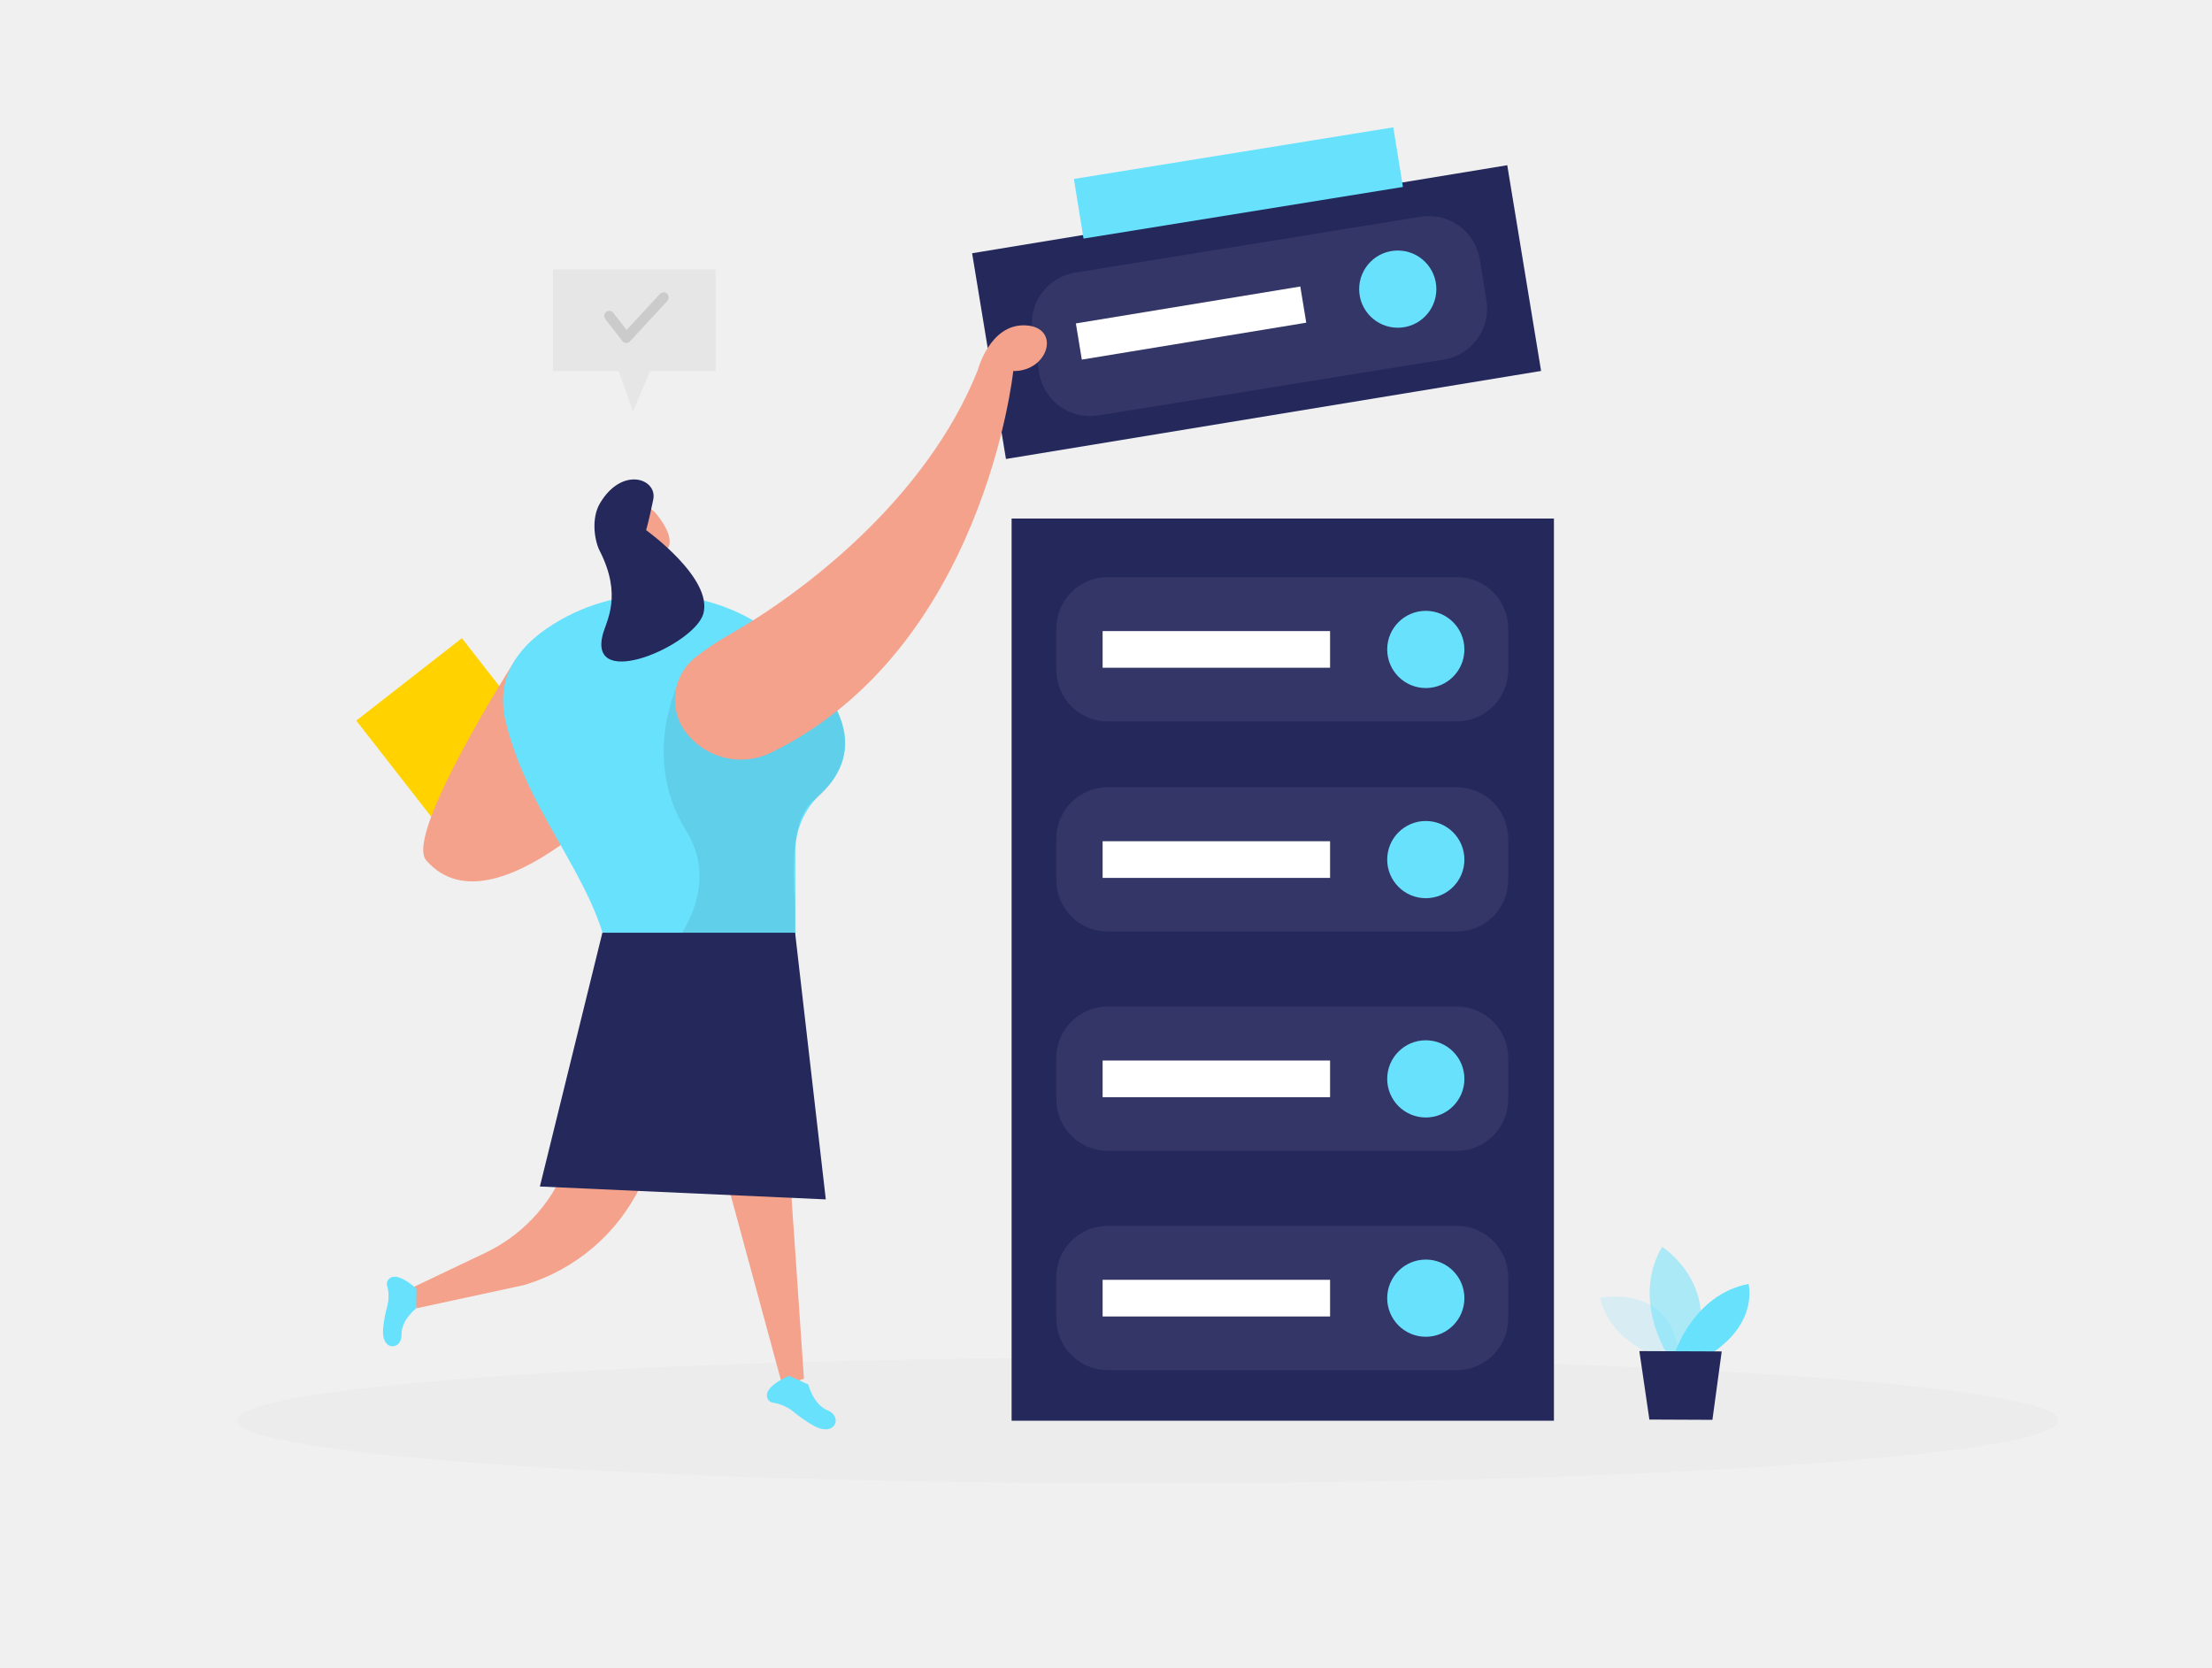
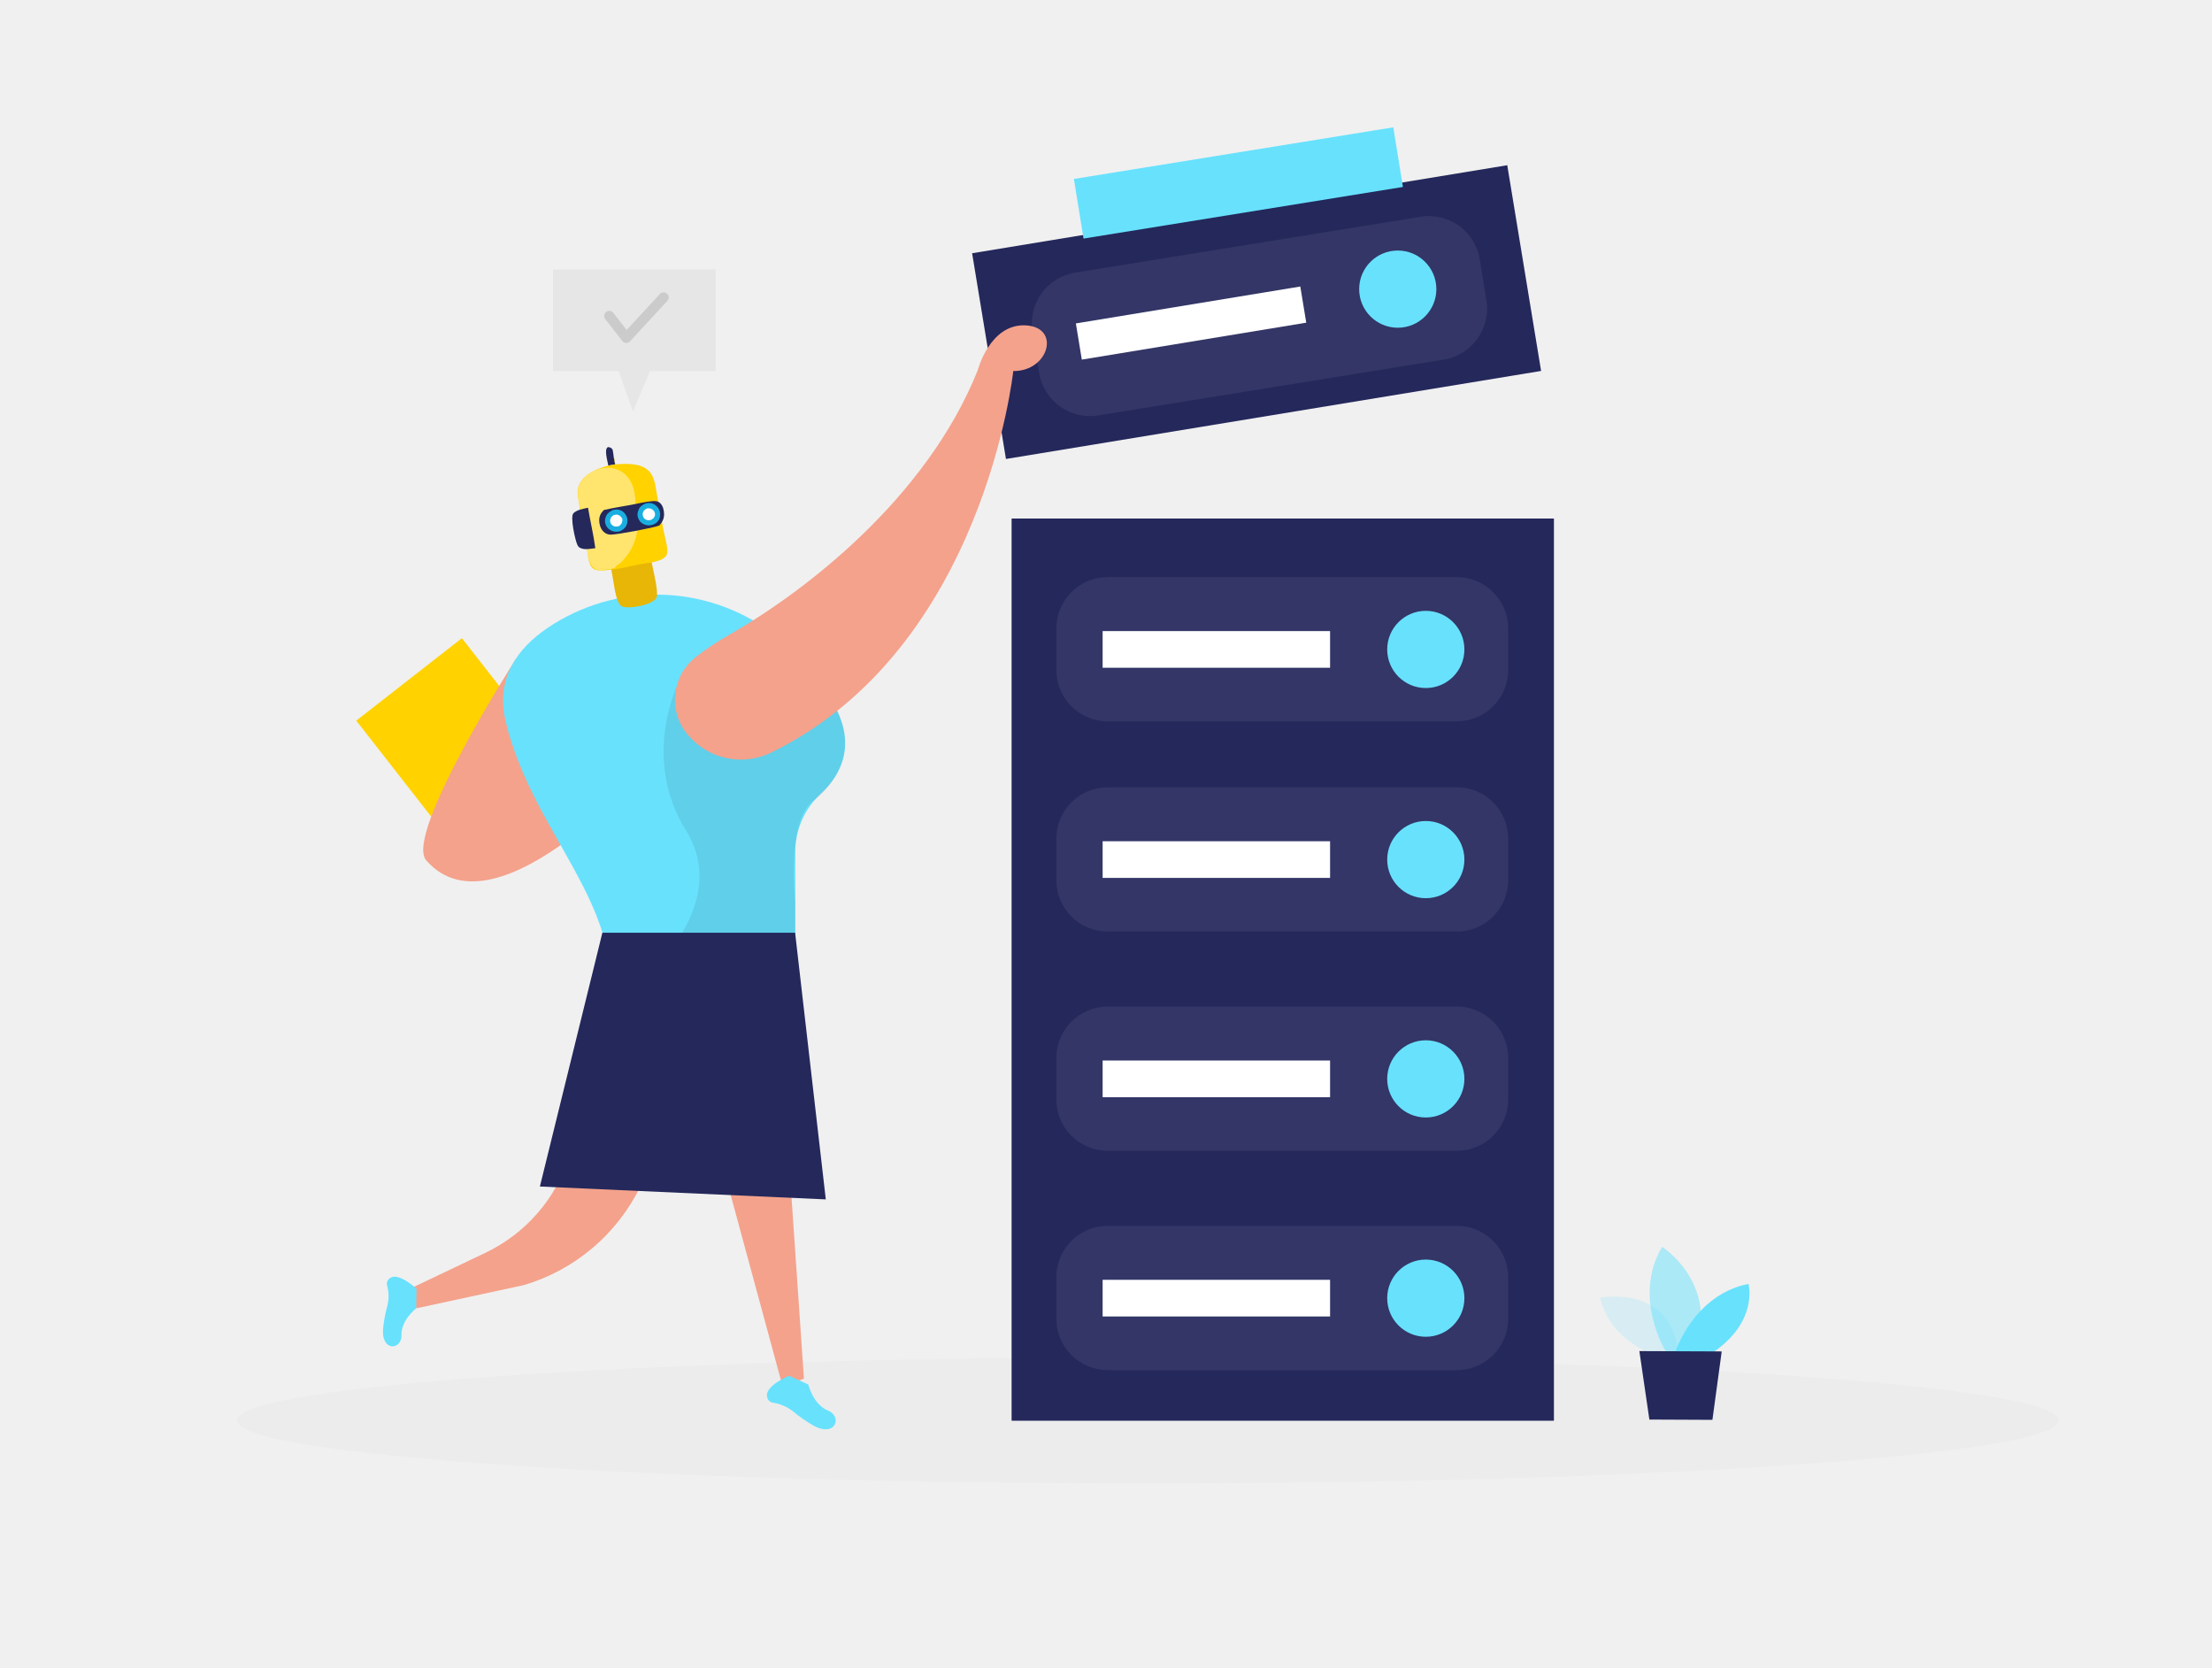
- <svg xmlns="http://www.w3.org/2000/svg" id="Layer_1" data-name="Layer 1" viewBox="0 0 400 300" width="406" height="306" class="illustration styles_illustrationTablet__1DWOa">
-   <ellipse cx="207.55" cy="256.09" rx="164.68" ry="11.38" fill="#e6e6e6" opacity="0.45" />
-   <path d="M111.88,179.92,103,208.24A29.06,29.06,0,0,1,87.75,225.8l-13,6.19.52,3.84,19.46-4.2a34.26,34.26,0,0,0,21.09-17.88l13.74-28.29Z" fill="#f4a28c" />
-   <path d="M300.22,244.67s-8.93-2.44-10.87-10.75c0,0,13.83-2.79,14.23,11.49Z" fill="#68e1fd" opacity="0.19" />
-   <path d="M301.32,243.79s-6.24-9.86-.75-19.08c0,0,10.52,6.68,5.84,19.1Z" fill="#68e1fd" opacity="0.51" />
-   <path d="M302.92,243.79s3.3-10.41,13.26-12.38c0,0,1.87,6.76-6.45,12.41Z" fill="#68e1fd" />
-   <polygon points="296.45 243.56 298.26 255.94 309.66 255.99 311.34 243.62 296.45 243.56" fill="#24285b" />
-   <rect x="182.93" y="93.02" width="98.07" height="163.13" fill="#24285b" />
-   <rect x="178.2" y="36.86" width="98.07" height="37.7" transform="translate(-6.03 37.6) rotate(-9.34)" fill="#24285b" />
-   <rect x="194.12" y="26.29" width="58.34" height="10.89" transform="matrix(0.99, -0.16, 0.16, 0.99, -2.19, 36.65)" fill="#68e1fd" />
-   <rect x="191.02" y="141.61" width="81.71" height="26.09" rx="9.29" fill="#fff" opacity="0.07" />
-   <circle cx="257.83" cy="154.69" r="6.98" fill="#68e1fd" />
-   <rect x="199.39" y="151.37" width="41.13" height="6.63" fill="#fff" />
-   <rect x="191.02" y="103.61" width="81.71" height="26.09" rx="9.29" fill="#fff" opacity="0.07" />
-   <circle cx="257.83" cy="116.69" r="6.98" fill="#68e1fd" />
-   <rect x="199.39" y="113.37" width="41.13" height="6.63" fill="#fff" />
-   <rect x="186.28" y="42.68" width="81.71" height="26.09" rx="9.29" transform="matrix(0.99, -0.16, 0.16, 0.99, -6.03, 37.59)" fill="#fff" opacity="0.07" />
-   <circle cx="252.76" cy="51.54" r="6.98" fill="#68e1fd" />
-   <rect x="194.82" y="54.37" width="41.13" height="6.63" transform="translate(-6.51 35.71) rotate(-9.34)" fill="#fff" />
-   <rect x="191.02" y="181.26" width="81.71" height="26.09" rx="9.29" fill="#fff" opacity="0.07" />
-   <circle cx="257.83" cy="194.34" r="6.98" fill="#68e1fd" />
-   <rect x="199.39" y="191.02" width="41.13" height="6.63" fill="#fff" />
-   <rect x="191.02" y="220.91" width="81.71" height="26.09" rx="9.29" fill="#fff" opacity="0.07" />
-   <circle cx="257.83" cy="233.99" r="6.98" fill="#68e1fd" />
-   <rect x="199.39" y="230.67" width="41.13" height="6.63" fill="#fff" />
-   <polygon points="141.22 187.91 145.38 248.56 141.51 249.9 126.11 193.16 141.22 187.91" fill="#f4a28c" />
-   <path d="M146.17,249.6s.84,3.59,3.55,4.71,1.34,5-2.74,2.65a26.25,26.25,0,0,1-3.6-2.52,7.71,7.71,0,0,0-3.65-1.56,1.24,1.24,0,0,1-1-1c-.55-2,3.95-3.86,3.95-3.86Z" fill="#68e1fd" />
-   <path d="M75.26,235.83s-2.74,2.1-2.66,4.84-3.78,3.07-3.31-1.32a24.35,24.35,0,0,1,.76-4,7.08,7.08,0,0,0-.07-3.71,1.2,1.2,0,0,1,.52-1.25c1.49-1.22,4.82,1.9,4.82,1.9Z" fill="#68e1fd" />
-   <polygon points="118.01 100 119.45 105.83 114.72 108.33 113.89 98.35 118.01 100" fill="#f4a28c" />
-   <path d="M112.78,92.73a3.56,3.56,0,0,1,5.94-.52c1.75,2.2,3.8,5.64,1,7.2-4.21,2.39-7.48-3-7.48-3A6.54,6.54,0,0,1,112.78,92.73Z" fill="#f4a28c" />
-   <rect x="67.37" y="123.51" width="34.3" height="24.23" transform="translate(29.61 285.7) rotate(-127.97)" fill="#ffd200" />
-   <path d="M93.36,118.29S73,150.13,77.07,154.82c12.94,14.88,41.67-18.64,41.67-18.64Z" fill="#f4a28c" />
-   <path d="M139.42,113.54A35.15,35.15,0,0,0,99,112.81c-5.33,3.63-9.44,9-7.56,16.9,4.41,18.4,18.51,30.53,19,46.72l33.38-2.24V153.35a14.27,14.27,0,0,1,4.55-10.51c2.91-2.68,5.8-7.05,3.82-13.06C150.39,124.45,145.84,118.25,139.42,113.54Z" fill="#68e1fd" />
-   <path d="M115.43,96.45s-1-.94-1.52.24,1.2,1.91,1.79,1.34S115.43,96.45,115.43,96.45Z" fill="#f4a28c" />
-   <path d="M122.9,122.21s-7.21,13.79,1.16,27.23-7.5,26.58-7.5,26.58l27.22-1.83V162.31s-1.68-15,3.51-18.41c0,0,8.88-6.4,4.1-16.09s-28.49-5.6-28.49-5.6" opacity="0.08" />
-   <path d="M109,114c.64-2.49,3.61-7-.58-15.19-.88-1.73-1.58-5.78.09-8.58,4-6.71,10.38-4.42,9.62-.66s-1.29,5.55-1.29,5.55,12.12,8.69,10.35,15.1C125.62,115.87,106.3,124.34,109,114Z" fill="#24285b" />
-   <polygon points="108.93 167.91 143.78 167.91 149.33 216.13 97.63 213.8 108.93 167.91" fill="#24285b" />
-   <path d="M124.28,132a9.79,9.79,0,0,1,1.44-13.86,50.17,50.17,0,0,1,6.38-4.24c13.29-7.61,35.38-24.43,44.68-47.63,0,0,2.18-8.48,8.65-8.18s4.24,8.34-2.2,8.26c0,0-5.27,50.34-43.94,69.07a12.46,12.46,0,0,1-15-3.42Z" fill="#f4a28c" />
-   <polygon points="100 47.99 100 66.36 111.87 66.36 114.47 73.67 117.54 66.36 129.41 66.36 129.41 47.99 100 47.99" fill="#e6e6e6" />
-   <path d="M113.22,61.28h0a.91.91,0,0,1-.68-.36l-3.11-4a.92.92,0,0,1,1.45-1.13l2.44,3.14,6-6.5a.92.92,0,1,1,1.35,1.25L113.9,61A.93.93,0,0,1,113.22,61.28Z" opacity="0.12" />
+ <svg xmlns="http://www.w3.org/2000/svg" width="406" height="306" viewBox="0 0 406 306" fill="none">
+   <path opacity="0.45" d="M210.663 272.232C302.978 272.232 377.813 267.061 377.813 260.682C377.813 254.302 302.978 249.131 210.663 249.131C118.349 249.131 43.513 254.302 43.513 260.682C43.513 267.061 118.349 272.232 210.663 272.232Z" fill="#E6E6E6" />
+   <path d="M113.558 183.369L104.545 212.113C103.331 215.99 101.33 219.574 98.666 222.641C96.003 225.708 92.734 228.192 89.066 229.937L75.871 236.22L76.399 240.117L96.151 235.854C100.784 234.483 105.081 232.16 108.766 229.036C112.452 225.911 115.446 222.052 117.557 217.706L131.503 188.992L113.558 183.369Z" fill="#F4A28C" />
+   <path opacity="0.19" d="M304.723 249.09C304.723 249.09 295.659 246.613 293.69 238.179C293.69 238.179 307.728 235.347 308.134 249.841L304.723 249.09Z" fill="#68E1FD" />
+   <path opacity="0.51" d="M305.84 248.197C305.84 248.197 299.506 238.189 305.078 228.831C305.078 228.831 315.756 235.611 311.006 248.217L305.84 248.197Z" fill="#68E1FD" />
+   <path d="M307.464 248.197C307.464 248.197 310.813 237.631 320.923 235.631C320.923 235.631 322.821 242.493 314.376 248.228L307.464 248.197Z" fill="#68E1FD" />
+   <path d="M300.897 247.963L302.734 260.529L314.305 260.58L316.01 248.024L300.897 247.963Z" fill="#24285B" />
+   <path d="M285.215 95.165H185.674V260.742H285.215V95.165Z" fill="#24285B" />
+   <path d="M276.648 30.322L178.427 46.477L184.637 84.235L282.858 68.08L276.648 30.322Z" fill="#24285B" />
+   <path d="M255.731 23.368L197.108 32.842L198.877 43.785L257.5 34.311L255.731 23.368Z" fill="#68E1FD" />
+   <path opacity="0.07" d="M267.392 144.484H203.315C198.107 144.484 193.885 148.706 193.885 153.914V161.536C193.885 166.744 198.107 170.966 203.315 170.966H267.392C272.599 170.966 276.821 166.744 276.821 161.536V153.914C276.821 148.706 272.599 144.484 267.392 144.484Z" fill="white" />
+   <path d="M261.697 164.845C265.61 164.845 268.782 161.673 268.782 157.76C268.782 153.848 265.61 150.676 261.697 150.676C257.785 150.676 254.613 153.848 254.613 157.76C254.613 161.673 257.785 164.845 261.697 164.845Z" fill="#68E1FD" />
+   <path d="M244.128 154.391H202.381V161.12H244.128V154.391Z" fill="white" />
+   <path opacity="0.07" d="M267.392 105.914H203.315C198.107 105.914 193.885 110.136 193.885 115.343V122.966C193.885 128.174 198.107 132.395 203.315 132.395H267.392C272.599 132.395 276.821 128.174 276.821 122.966V115.343C276.821 110.136 272.599 105.914 267.392 105.914Z" fill="white" />
+   <path d="M261.697 126.275C265.61 126.275 268.782 123.103 268.782 119.19C268.782 115.277 265.61 112.105 261.697 112.105C257.785 112.105 254.613 115.277 254.613 119.19C254.613 123.103 257.785 126.275 261.697 126.275Z" fill="#68E1FD" />
+   <path d="M244.128 115.82H202.381V122.55H244.128V115.82Z" fill="white" />
+   <path opacity="0.07" d="M260.765 39.778L197.329 50.03C192.174 50.864 188.67 55.718 189.503 60.874L190.722 68.421C191.556 73.576 196.411 77.08 201.566 76.247L265.002 65.995C270.158 65.161 273.662 60.306 272.829 55.151L271.609 47.604C270.776 42.449 265.921 38.945 260.765 39.778Z" fill="white" />
+   <path d="M256.551 60.148C260.464 60.148 263.636 56.976 263.636 53.063C263.636 49.15 260.464 45.978 256.551 45.978C252.639 45.978 249.467 49.15 249.467 53.063C249.467 56.976 252.639 60.148 256.551 60.148Z" fill="#68E1FD" />
+   <path d="M238.663 52.582L197.469 59.357L198.561 65.998L239.755 59.222L238.663 52.582Z" fill="white" />
+   <path opacity="0.07" d="M267.392 184.729H203.315C198.107 184.729 193.885 188.951 193.885 194.158V201.781C193.885 206.989 198.107 211.21 203.315 211.21H267.392C272.599 211.21 276.821 206.989 276.821 201.781V194.158C276.821 188.951 272.599 184.729 267.392 184.729Z" fill="white" />
+   <path d="M261.697 205.09C265.61 205.09 268.782 201.918 268.782 198.005C268.782 194.092 265.61 190.92 261.697 190.92C257.785 190.92 254.613 194.092 254.613 198.005C254.613 201.918 257.785 205.09 261.697 205.09Z" fill="#68E1FD" />
+   <path d="M244.128 194.635H202.381V201.365H244.128V194.635Z" fill="white" />
+   <path opacity="0.07" d="M267.392 224.974H203.315C198.107 224.974 193.885 229.195 193.885 234.403V242.026C193.885 247.233 198.107 251.455 203.315 251.455H267.392C272.599 251.455 276.821 247.233 276.821 242.026V234.403C276.821 229.195 272.599 224.974 267.392 224.974Z" fill="white" />
+   <path d="M261.697 245.334C265.61 245.334 268.782 242.163 268.782 238.25C268.782 234.337 265.61 231.165 261.697 231.165C257.785 231.165 254.613 234.337 254.613 238.25C254.613 242.163 257.785 245.334 261.697 245.334Z" fill="#68E1FD" />
+   <path d="M244.128 234.88H202.381V241.609H244.128V234.88Z" fill="white" />
+   <path d="M143.338 191.479L147.561 253.038L143.633 254.398L128.002 196.807L143.338 191.479Z" fill="#F4A28C" />
+   <path d="M148.363 254.094C148.363 254.094 149.215 257.738 151.966 258.875C154.716 260.011 153.326 263.95 149.185 261.564C147.897 260.815 146.675 259.96 145.531 259.007C144.455 258.164 143.178 257.619 141.826 257.423C141.574 257.378 141.341 257.256 141.16 257.075C140.978 256.893 140.857 256.661 140.811 256.408C140.253 254.378 144.82 252.49 144.82 252.49L148.363 254.094Z" fill="#68E1FD" />
+   <path d="M76.389 240.117C76.389 240.117 73.608 242.249 73.689 245.03C73.77 247.811 69.852 248.146 70.329 243.69C70.473 242.318 70.731 240.96 71.101 239.63C71.412 238.391 71.388 237.091 71.03 235.865C70.98 235.625 71.003 235.375 71.098 235.149C71.192 234.922 71.352 234.73 71.558 234.596C73.07 233.358 76.45 236.524 76.45 236.524L76.389 240.117Z" fill="#68E1FD" />
+   <path d="M65.391 132.254L86.811 159.7L106.198 144.569L84.779 117.123L65.391 132.254Z" fill="#FFD200" />
+   <path d="M94.76 120.814C94.76 120.814 74.095 153.132 78.226 157.892C91.36 172.996 120.521 138.973 120.521 138.973L94.76 120.814Z" fill="#F4A28C" />
+   <path d="M141.511 115.993C135.581 111.662 128.458 109.267 121.115 109.134C113.773 109.002 106.568 111.138 100.485 115.252C95.075 118.936 90.903 124.387 92.812 132.405C97.288 151.081 111.599 163.393 112.097 179.826L145.977 177.553V156.4C145.969 154.399 146.374 152.419 147.169 150.583C147.964 148.747 149.131 147.095 150.596 145.732C153.549 143.012 156.483 138.577 154.473 132.476C152.646 127.067 148.028 120.774 141.511 115.993Z" fill="#68E1FD" />
+   <path opacity="0.08" d="M124.743 124.793C124.743 124.793 117.425 138.79 125.921 152.432C134.416 166.073 118.308 179.41 118.308 179.41L145.937 177.553V165.495C145.937 165.495 144.231 150.27 149.499 146.809C149.499 146.809 158.513 140.313 153.661 130.477C148.809 120.642 124.743 124.793 124.743 124.793Z" fill="black" />
+   <path d="M111.655 85.444C111.487 84.603 111.207 83.649 111.243 82.792C111.257 82.453 111.309 82.285 111.551 82.058C111.829 82.053 112.016 82.121 112.249 82.288C112.446 82.429 112.465 82.632 112.503 82.853C112.602 83.65 112.75 84.431 112.906 85.219L111.655 85.444Z" fill="#25285B" />
+   <path d="M112.107 104.009C114.654 104.131 116.992 102.764 119.518 102.83L119.815 104.174C120.124 105.773 120.754 108.195 120.558 109.628C119.794 111.047 115.544 111.8 114.264 111.322C113.914 111.191 113.726 111.033 113.457 110.422C112.917 109.196 112.676 107.215 112.429 105.798L112.107 104.009Z" fill="#E7B606" />
+   <path d="M112.906 85.22C112.751 84.433 112.602 83.651 112.503 82.854L112.944 85.201C114.868 85.112 117.443 84.914 118.971 86.324C120.142 87.403 120.271 89.062 120.538 90.54C120.987 92.969 121.391 95.414 121.888 97.833C122.079 98.841 122.846 101.123 122.271 102.001C121.776 102.756 120.437 103.034 119.595 103.244C117.121 103.456 114.693 104.34 112.203 104.527C111.235 104.631 109.697 104.955 108.86 104.339C107.997 103.705 107.909 101.749 107.737 100.731C107.352 98.252 106.812 95.783 106.38 93.31C106.335 91.532 105.487 90.296 106.522 88.557C107.552 86.825 109.799 85.927 111.655 85.445L112.906 85.22Z" fill="#FFD200" />
+   <path d="M106.579 93.817C106.459 93.062 106.301 92.476 106.189 91.719C106.038 90.685 105.952 89.83 106.336 89.001C107.513 86.454 110.959 85.093 113.517 86.265C113.517 86.265 115.064 86.793 115.973 88.781C116.709 90.392 116.581 92.52 116.777 92.916C116.484 93.703 116.294 94.546 116.488 95.541C116.598 96.105 116.794 96.606 117.046 97.072C116.905 97.663 116.806 98.273 116.64 98.848C116.088 100.766 115.06 102.193 113.916 103.263C113.571 103.586 113.104 103.731 112.84 104.21C112.83 104.228 112.82 104.245 112.81 104.263C112.786 104.269 112.763 104.276 112.739 104.282C112.314 104.387 111.869 104.432 111.438 104.504C110.573 104.65 109.624 104.972 108.79 104.04C107.871 103.014 107.78 100.92 107.541 99.431C107.159 97.245 106.981 95.999 106.579 93.817Z" fill="#FFE56E" />
+   <path d="M110.833 93.6C112.452 93.215 114.126 92.971 115.763 92.667C117.069 92.425 118.42 92.079 119.744 91.971C120.267 91.928 120.768 91.95 121.188 92.356C121.663 92.815 121.854 93.56 121.884 94.219C121.926 95.162 121.586 95.792 121.032 96.443C119.936 96.884 113.285 98.12 112.106 98.125C111.552 98.127 111.071 97.915 110.673 97.476C110.206 96.963 109.983 96.191 109.982 95.489C109.981 94.667 110.313 94.133 110.833 93.6Z" fill="#25285B" />
+   <path d="M109.267 100.608C108.534 100.703 107.62 100.869 106.971 100.719C106.356 100.577 106.16 100.386 105.981 100.015C105.586 99.196 104.599 94.844 105.254 94.19C105.857 93.587 106.943 93.389 107.928 93.184C108.338 95.661 108.939 98.119 109.267 100.608Z" fill="#25285B" />
+   <path d="M112.424 93.635C112.922 93.508 113.342 93.447 113.836 93.625C114.354 93.812 114.76 94.218 114.982 94.716C114.996 94.747 115.009 94.779 115.021 94.811C115.034 94.843 115.046 94.875 115.056 94.907C115.067 94.94 115.077 94.972 115.087 95.005C115.096 95.038 115.104 95.072 115.112 95.105C115.119 95.138 115.126 95.172 115.132 95.206C115.138 95.239 115.143 95.273 115.147 95.307C115.152 95.341 115.155 95.375 115.157 95.409C115.16 95.444 115.162 95.478 115.163 95.512C115.163 95.546 115.163 95.58 115.163 95.615C115.162 95.649 115.16 95.683 115.157 95.717C115.155 95.751 115.151 95.785 115.147 95.82C115.143 95.853 115.138 95.887 115.132 95.921C115.126 95.955 115.119 95.989 115.112 96.022C115.104 96.055 115.096 96.088 115.086 96.121C115.077 96.154 115.067 96.187 115.056 96.22C115.045 96.252 115.034 96.285 115.021 96.317C114.788 96.903 114.358 97.244 113.795 97.495C113.356 97.607 112.939 97.629 112.5 97.5C111.983 97.347 111.522 96.994 111.272 96.515C111.257 96.485 111.242 96.454 111.228 96.423C111.214 96.392 111.201 96.361 111.188 96.329C111.176 96.297 111.164 96.266 111.153 96.233C111.143 96.201 111.133 96.168 111.124 96.136C111.114 96.103 111.106 96.07 111.099 96.037C111.091 96.004 111.084 95.97 111.079 95.937C111.073 95.903 111.068 95.87 111.064 95.836C111.06 95.802 111.057 95.768 111.054 95.734C111.052 95.7 111.05 95.666 111.05 95.632C111.049 95.598 111.049 95.564 111.05 95.53C111.052 95.496 111.053 95.462 111.056 95.428C111.059 95.394 111.063 95.361 111.067 95.327C111.072 95.293 111.077 95.26 111.083 95.226C111.09 95.193 111.097 95.159 111.105 95.126C111.113 95.093 111.121 95.06 111.131 95.028C111.141 94.995 111.151 94.962 111.162 94.93C111.383 94.288 111.835 93.929 112.424 93.635Z" fill="#1AAEE0" />
+   <path d="M117.445 93.109C117.905 92.645 118.438 92.316 119.112 92.315C119.146 92.316 119.179 92.317 119.213 92.319C119.247 92.32 119.28 92.323 119.314 92.327C119.348 92.33 119.381 92.335 119.414 92.34C119.448 92.345 119.481 92.352 119.514 92.358C119.547 92.365 119.58 92.373 119.613 92.382C119.645 92.39 119.678 92.4 119.71 92.41C119.742 92.42 119.774 92.431 119.806 92.442C119.837 92.454 119.869 92.467 119.9 92.48C119.931 92.493 119.961 92.507 119.992 92.522C120.022 92.537 120.052 92.553 120.081 92.569C120.111 92.585 120.14 92.602 120.168 92.62C120.197 92.638 120.225 92.656 120.253 92.675C120.281 92.695 120.308 92.714 120.335 92.735C120.361 92.755 120.388 92.777 120.413 92.799C120.439 92.82 120.464 92.843 120.488 92.866C120.513 92.889 120.537 92.912 120.56 92.937C120.585 92.962 120.609 92.988 120.633 93.015C120.656 93.041 120.679 93.068 120.702 93.096C120.724 93.124 120.745 93.152 120.766 93.181C120.787 93.209 120.807 93.239 120.826 93.268C120.846 93.298 120.864 93.328 120.882 93.359C120.9 93.389 120.917 93.421 120.933 93.452C120.949 93.484 120.965 93.516 120.979 93.548C120.994 93.58 121.008 93.613 121.021 93.646C121.034 93.679 121.046 93.712 121.058 93.746C121.069 93.779 121.079 93.813 121.089 93.847C121.099 93.881 121.107 93.915 121.115 93.95C121.123 93.985 121.13 94.019 121.137 94.054C121.143 94.089 121.148 94.124 121.152 94.159C121.157 94.195 121.16 94.23 121.163 94.265C121.166 94.3 121.168 94.336 121.168 94.371C121.169 94.407 121.169 94.442 121.168 94.478C121.157 94.988 120.956 95.486 120.582 95.841C120.174 96.227 119.582 96.435 119.022 96.42C118.486 96.406 117.995 96.183 117.593 95.839C117.349 95.555 117.164 95.241 117.068 94.877C116.9 94.236 117.121 93.659 117.445 93.109Z" fill="#1AAEE0" />
+   <path d="M118.809 93.299C119.012 93.278 119.201 93.277 119.397 93.34C119.706 93.44 119.971 93.647 120.115 93.939C120.131 93.971 120.145 94.003 120.158 94.036C120.17 94.069 120.181 94.102 120.19 94.137C120.199 94.171 120.206 94.205 120.211 94.24C120.217 94.275 120.22 94.31 120.222 94.345C120.224 94.381 120.224 94.416 120.222 94.451C120.22 94.486 120.216 94.521 120.211 94.556C120.205 94.591 120.198 94.626 120.188 94.66C120.179 94.694 120.168 94.728 120.156 94.76C120.016 95.123 119.728 95.303 119.387 95.447C119.168 95.477 118.959 95.499 118.743 95.434C118.705 95.424 118.669 95.411 118.632 95.396C118.596 95.381 118.561 95.365 118.527 95.346C118.493 95.328 118.459 95.307 118.427 95.285C118.395 95.263 118.364 95.239 118.335 95.214C118.305 95.189 118.277 95.162 118.251 95.134C118.224 95.106 118.199 95.076 118.175 95.045C118.152 95.014 118.13 94.982 118.11 94.949C118.09 94.915 118.071 94.881 118.055 94.846C118.04 94.813 118.027 94.78 118.016 94.746C118.004 94.712 117.994 94.677 117.986 94.642C117.978 94.607 117.972 94.572 117.967 94.536C117.962 94.501 117.959 94.465 117.958 94.429C117.957 94.393 117.958 94.357 117.961 94.321C117.963 94.285 117.967 94.25 117.973 94.214C117.979 94.179 117.987 94.144 117.996 94.109C118.006 94.074 118.017 94.04 118.03 94.007C118.174 93.633 118.455 93.444 118.809 93.299Z" fill="white" />
+   <path d="M112.652 94.519C112.928 94.456 113.183 94.416 113.461 94.501C113.869 94.626 114.061 94.939 114.25 95.289C114.242 95.425 114.231 95.562 114.207 95.697C114.134 96.106 113.918 96.334 113.591 96.562C113.395 96.618 113.188 96.662 112.983 96.641C112.944 96.636 112.904 96.63 112.866 96.622C112.827 96.613 112.789 96.603 112.751 96.591C112.713 96.578 112.677 96.564 112.64 96.548C112.604 96.532 112.569 96.514 112.535 96.494C112.501 96.474 112.467 96.453 112.436 96.429C112.404 96.406 112.373 96.381 112.344 96.355C112.314 96.328 112.286 96.3 112.26 96.271C112.233 96.242 112.209 96.211 112.186 96.179C112.165 96.15 112.146 96.121 112.128 96.09C112.111 96.06 112.095 96.028 112.08 95.996C112.066 95.964 112.053 95.931 112.042 95.898C112.031 95.864 112.021 95.831 112.014 95.796C112.006 95.762 112 95.727 111.995 95.692C111.991 95.657 111.989 95.622 111.988 95.587C111.987 95.552 111.988 95.516 111.991 95.481C111.993 95.446 111.998 95.411 112.004 95.377C112.076 94.971 112.326 94.736 112.652 94.519Z" fill="white" />
+   <path d="M110.564 171.179H145.937L151.57 220.122L99.094 217.757L110.564 171.179Z" fill="#24285B" />
+   <path d="M126.144 134.73C125.308 133.714 124.683 132.542 124.303 131.282C123.924 130.022 123.799 128.699 123.935 127.391C124.071 126.082 124.465 124.813 125.095 123.658C125.726 122.503 126.579 121.485 127.606 120.662C129.652 119.065 131.816 117.626 134.081 116.359C147.571 108.635 169.992 91.562 179.432 68.014C179.432 68.014 181.644 59.407 188.211 59.712C194.778 60.016 192.515 68.177 185.978 68.095C185.978 68.095 180.629 119.191 141.379 138.201C138.819 139.411 135.927 139.726 133.167 139.096C130.407 138.467 127.937 136.929 126.154 134.73H126.144Z" fill="#F4A28C" />
+   <path d="M101.5 49.46V68.106H113.548L116.187 75.525L119.303 68.106H131.351V49.46H101.5Z" fill="#E6E6E6" />
+   <path opacity="0.12" d="M114.918 62.949C114.784 62.942 114.652 62.906 114.533 62.843C114.413 62.78 114.309 62.691 114.228 62.584L111.071 58.524C110.932 58.328 110.873 58.085 110.908 57.847C110.943 57.609 111.068 57.393 111.258 57.245C111.448 57.097 111.687 57.028 111.927 57.053C112.166 57.077 112.387 57.193 112.543 57.377L115.02 60.564L121.11 53.966C121.193 53.874 121.293 53.8 121.405 53.747C121.516 53.694 121.638 53.664 121.761 53.659C121.885 53.653 122.008 53.672 122.124 53.715C122.241 53.757 122.347 53.822 122.438 53.906C122.529 53.99 122.602 54.092 122.653 54.204C122.704 54.317 122.733 54.438 122.737 54.562C122.741 54.685 122.72 54.809 122.676 54.924C122.632 55.04 122.565 55.145 122.48 55.235L115.608 62.665C115.519 62.757 115.411 62.829 115.293 62.878C115.174 62.927 115.047 62.951 114.918 62.949Z" fill="black" />
</svg>
